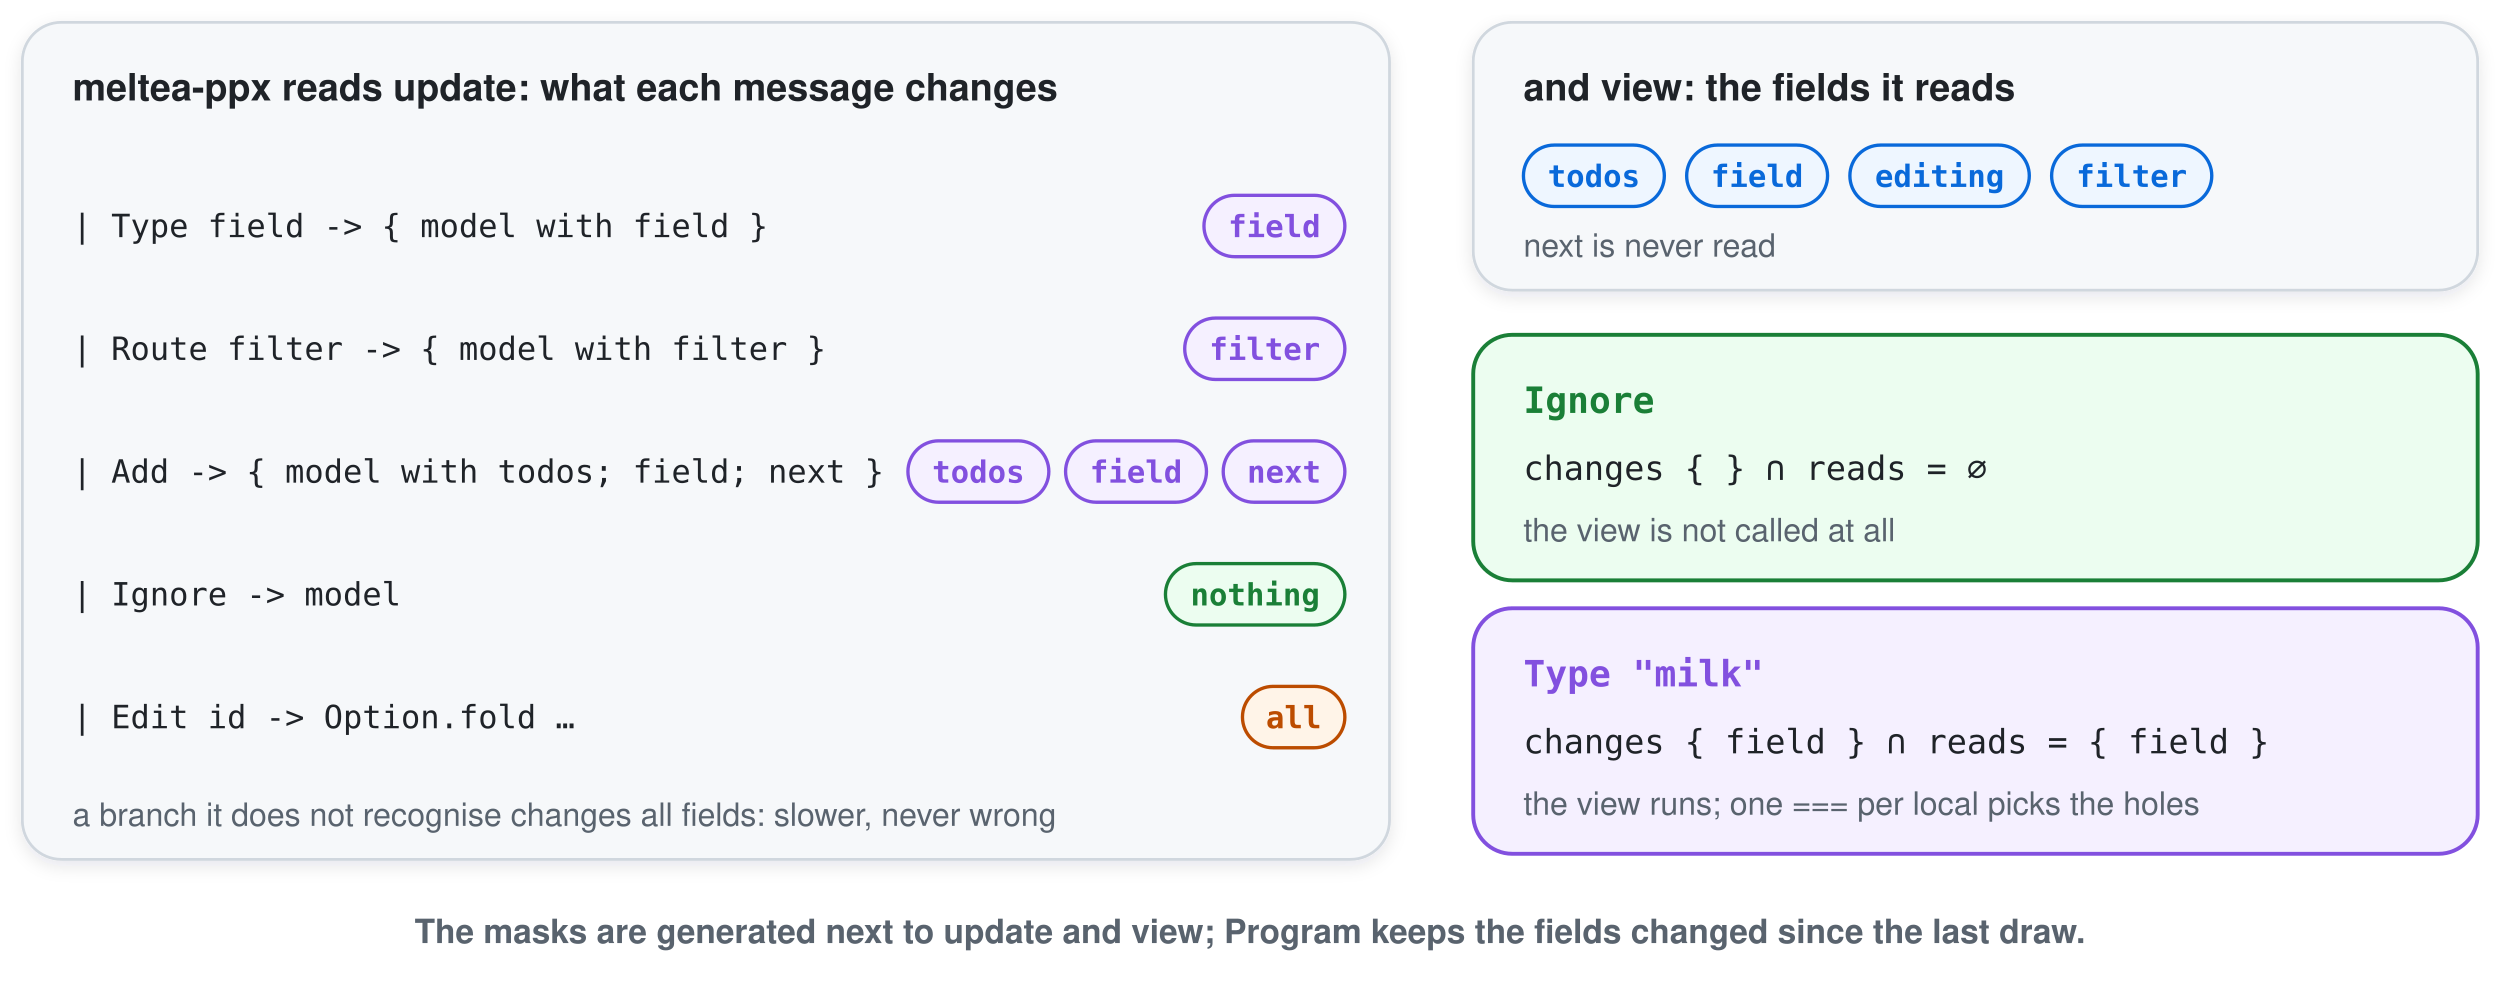
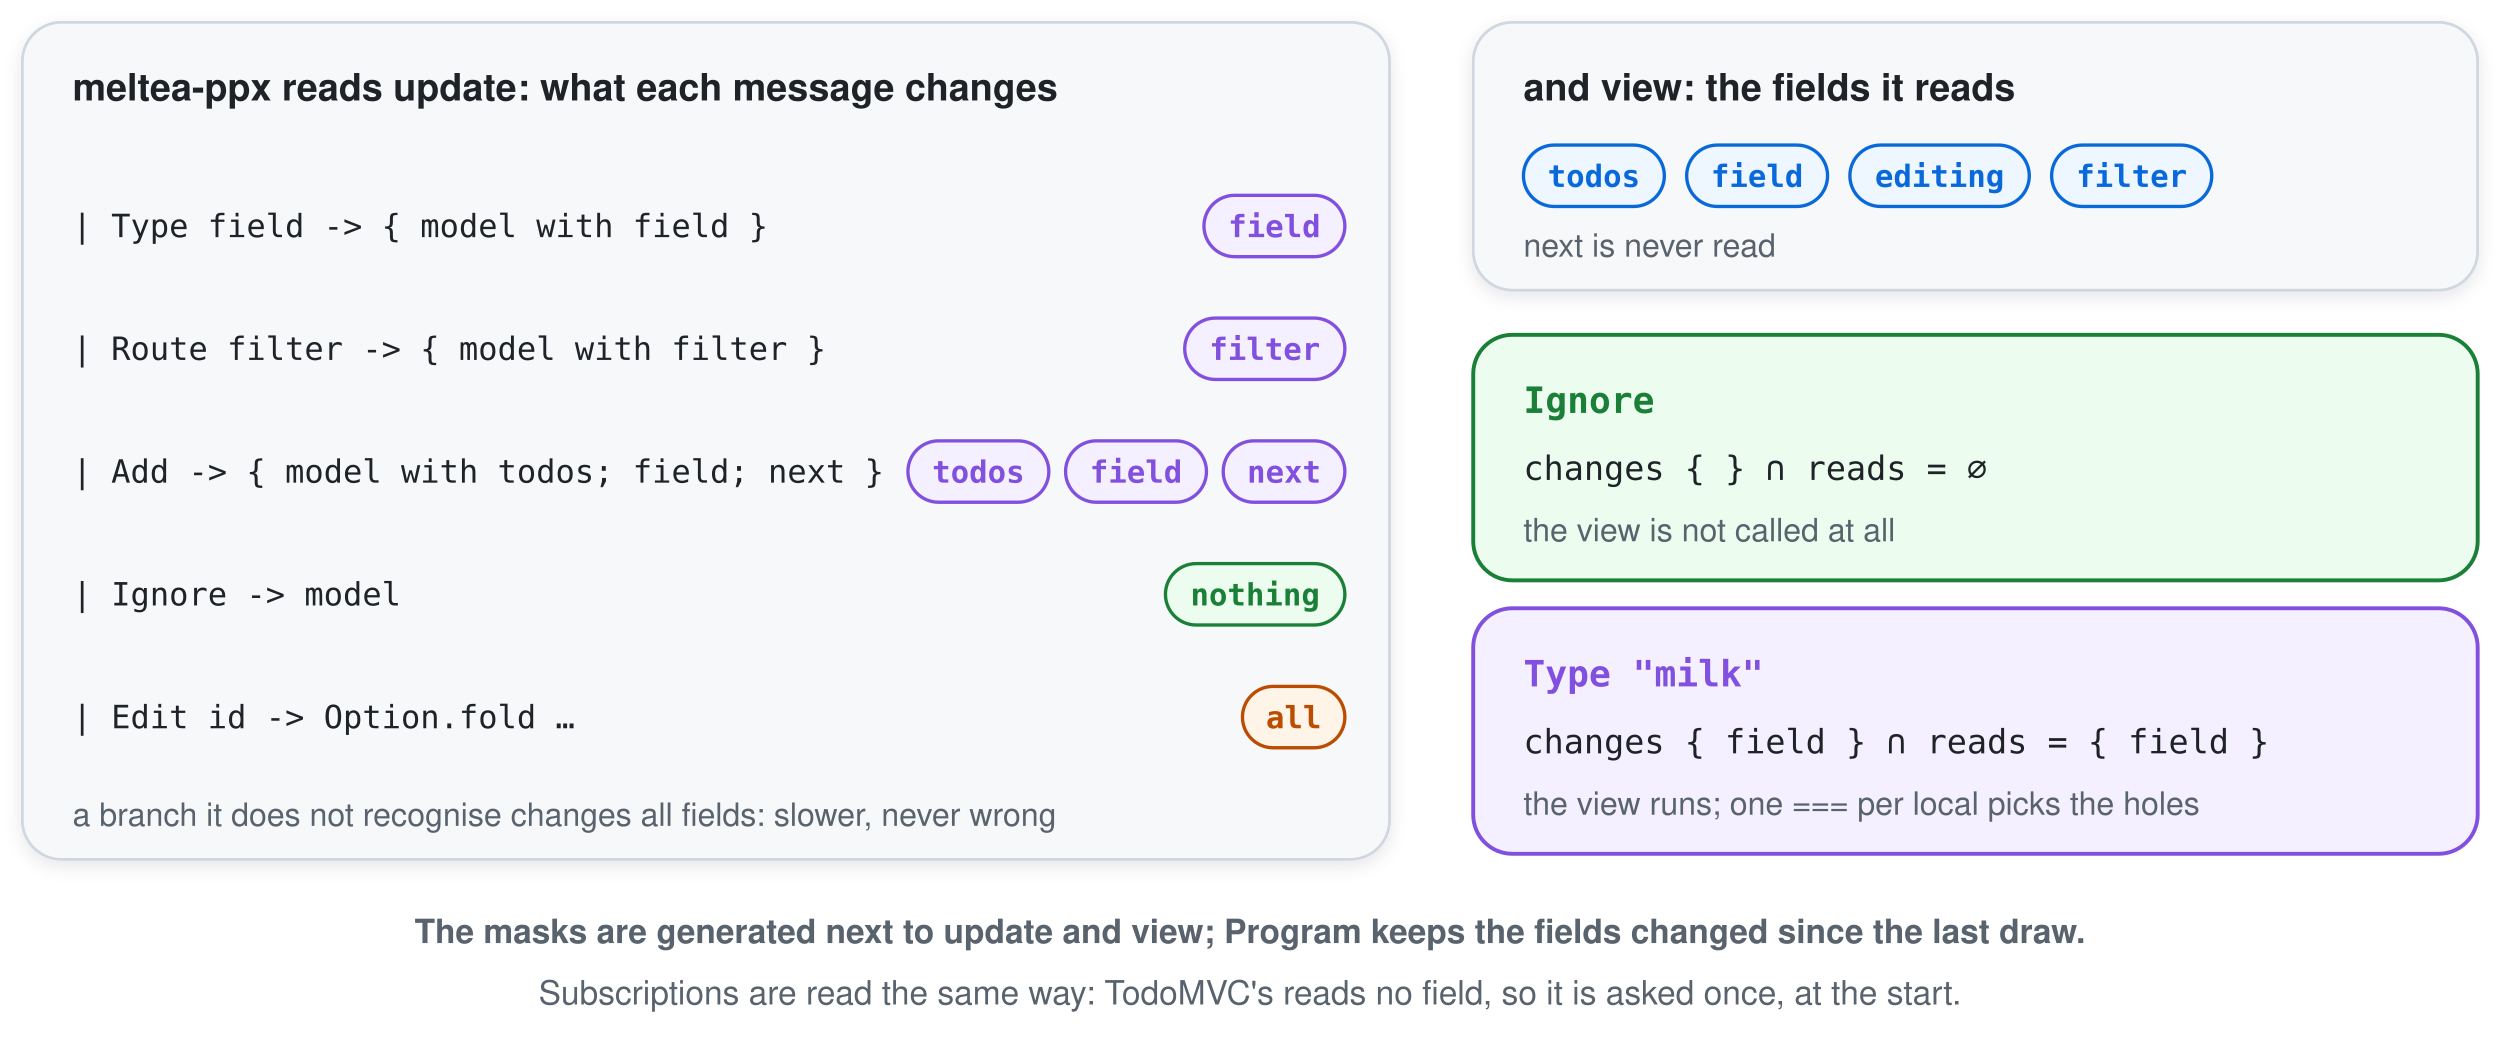
- <svg xmlns="http://www.w3.org/2000/svg" viewBox="-8 -8 896 354" width="896" height="354" role="img" aria-label="Fields an update changes, in Meltea's TodoMVC: meltea-ppx reads update and finds what each message can change: Type changes field, Route changes filter, Add changes todos, field and next, Ignore changes nothing, and Edit, which it does not recognise, changes all fields. It reads view the same way: todos, field, editing and filter, never next. After Ignore nothing the view reads changed, so the view is not called; after Type the view runs and one === per local picks the holes to write">
+ <svg xmlns="http://www.w3.org/2000/svg" viewBox="-8 -8 896 376" width="896" height="376" role="img" aria-label="Fields an update changes, in Meltea's TodoMVC: meltea-ppx reads update and finds what each message can change: Type changes field, Route changes filter, Add changes todos, field and next, Ignore changes nothing, and Edit, which it does not recognise, changes all fields. It reads view the same way: todos, field, editing and filter, never next. After Ignore nothing the view reads changed, so the view is not called; after Type the view runs and one === per local picks the holes to write. subscriptions are read the same way, and are asked again only after a draw that changed a field they read">
  <style>text { font-family: -apple-system, BlinkMacSystemFont, 'Segoe UI', Helvetica, Arial, sans-serif; fill: #1f2328; }.mono { font-family: ui-monospace, SFMono-Regular, Menlo, Consolas, monospace; white-space: pre; }.muted { fill: #59636e; } .faint { fill: #8c959f; }.accent { fill: #8250df; } .green { fill: #1a7f37; }.orange { fill: #bc4c00; } .blue { fill: #0969da; }.flow { stroke-dasharray: 6 8; animation: flow 1.1s linear infinite; }@keyframes flow { to { stroke-dashoffset: -28; } }.pulse { animation: pulse 2.2s ease-in-out infinite; }@keyframes pulse { 0%, 100% { opacity: 1; } 50% { opacity: 0.35; } }@media (prefers-reduced-motion: reduce) { .flow, .pulse { animation: none; } }</style>
  <defs>
    <marker id="arrow-muted" viewBox="0 0 10 10" refX="9" refY="5" markerWidth="7" markerHeight="7" orient="auto-start-reverse">
      <path d="M0,0 L10,5 L0,10 z" fill="#59636e" />
    </marker>
    <marker id="arrow-accent" viewBox="0 0 10 10" refX="9" refY="5" markerWidth="7" markerHeight="7" orient="auto-start-reverse">
      <path d="M0,0 L10,5 L0,10 z" fill="#8250df" />
    </marker>
    <marker id="arrow-green" viewBox="0 0 10 10" refX="9" refY="5" markerWidth="7" markerHeight="7" orient="auto-start-reverse">
      <path d="M0,0 L10,5 L0,10 z" fill="#1a7f37" />
    </marker>
    <marker id="arrow-orange" viewBox="0 0 10 10" refX="9" refY="5" markerWidth="7" markerHeight="7" orient="auto-start-reverse">
      <path d="M0,0 L10,5 L0,10 z" fill="#bc4c00" />
    </marker>
    <marker id="arrow-blue" viewBox="0 0 10 10" refX="9" refY="5" markerWidth="7" markerHeight="7" orient="auto-start-reverse">
      <path d="M0,0 L10,5 L0,10 z" fill="#0969da" />
    </marker>
    <filter id="lift" x="-5%" y="-5%" width="110%" height="125%">
      <feDropShadow dx="0" dy="2" stdDeviation="3" flood-color="#1f2328" flood-opacity="0.10" />
    </filter>
    <linearGradient id="glow" x1="0" y1="0" x2="1" y2="0">
      <stop offset="0" stop-color="#8250df" />
      <stop offset="1" stop-color="#0969da" />
    </linearGradient>
  </defs>
  <rect x="0" y="0" width="490" height="300" rx="14" fill="#f6f8fa" stroke="#d0d7de" stroke-width="1" filter="url(#lift)" />
  <text x="18" y="28" font-size="13.5" xml:space="preserve" font-weight="700">meltea-ppx reads update: what each message changes</text>
  <text x="18" y="77" font-size="11.5" xml:space="preserve" class="mono">| Type field -&gt; { model with field }</text>
  <rect x="423.5" y="62" width="50.5" height="22" rx="11" fill="#f5f0ff" stroke="#8250df" stroke-width="1.2" />
  <text x="448.75" y="77" font-size="11" xml:space="preserve" class="mono accent" font-weight="700" text-anchor="middle">field</text>
  <text x="18" y="121" font-size="11.5" xml:space="preserve" class="mono">| Route filter -&gt; { model with filter }</text>
  <rect x="416.6" y="106" width="57.4" height="22" rx="11" fill="#f5f0ff" stroke="#8250df" stroke-width="1.2" />
  <text x="445.3" y="121" font-size="11" xml:space="preserve" class="mono accent" font-weight="700" text-anchor="middle">filter</text>
  <text x="18" y="165" font-size="11.5" xml:space="preserve" class="mono">| Add -&gt; { model with todos; field; next }</text>
  <rect x="430.4" y="150" width="43.6" height="22" rx="11" fill="#f5f0ff" stroke="#8250df" stroke-width="1.2" />
  <text x="452.2" y="165" font-size="11" xml:space="preserve" class="mono accent" font-weight="700" text-anchor="middle">next</text>
  <rect x="373.9" y="150" width="50.5" height="22" rx="11" fill="#f5f0ff" stroke="#8250df" stroke-width="1.2" />
  <text x="399.15" y="165" font-size="11" xml:space="preserve" class="mono accent" font-weight="700" text-anchor="middle">field</text>
  <rect x="317.4" y="150" width="50.5" height="22" rx="11" fill="#f5f0ff" stroke="#8250df" stroke-width="1.2" />
  <text x="342.65" y="165" font-size="11" xml:space="preserve" class="mono accent" font-weight="700" text-anchor="middle">todos</text>
  <text x="18" y="209" font-size="11.5" xml:space="preserve" class="mono">| Ignore -&gt; model</text>
  <rect x="409.7" y="194" width="64.3" height="22" rx="11" fill="#ecfdf0" stroke="#1a7f37" stroke-width="1.2" />
  <text x="441.85" y="209" font-size="11" xml:space="preserve" class="mono green" font-weight="700" text-anchor="middle">nothing</text>
  <text x="18" y="253" font-size="11.5" xml:space="preserve" class="mono">| Edit id -&gt; Option.fold …</text>
  <rect x="437.3" y="238" width="36.7" height="22" rx="11" fill="#fff4e8" stroke="#bc4c00" stroke-width="1.2" />
  <text x="455.65" y="253" font-size="11" xml:space="preserve" class="mono orange" font-weight="700" text-anchor="middle">all</text>
  <text x="18" y="288" font-size="11.5" xml:space="preserve" class="muted">a branch it does not recognise changes all fields: slower, never wrong</text>
  <rect x="520" y="0" width="360" height="96" rx="14" fill="#f6f8fa" stroke="#d0d7de" stroke-width="1" filter="url(#lift)" />
  <text x="538" y="28" font-size="13.5" xml:space="preserve" font-weight="700">and view: the fields it reads</text>
  <rect x="538" y="44" width="50.5" height="22" rx="11" fill="#eef6ff" stroke="#0969da" stroke-width="1.2" />
  <text x="563.25" y="59" font-size="11" xml:space="preserve" class="mono blue" font-weight="700" text-anchor="middle">todos</text>
  <rect x="596.5" y="44" width="50.5" height="22" rx="11" fill="#eef6ff" stroke="#0969da" stroke-width="1.2" />
  <text x="621.75" y="59" font-size="11" xml:space="preserve" class="mono blue" font-weight="700" text-anchor="middle">field</text>
  <rect x="655.0" y="44" width="64.3" height="22" rx="11" fill="#eef6ff" stroke="#0969da" stroke-width="1.2" />
  <text x="687.15" y="59" font-size="11" xml:space="preserve" class="mono blue" font-weight="700" text-anchor="middle">editing</text>
  <rect x="727.3" y="44" width="57.4" height="22" rx="11" fill="#eef6ff" stroke="#0969da" stroke-width="1.2" />
  <text x="756.0" y="59" font-size="11" xml:space="preserve" class="mono blue" font-weight="700" text-anchor="middle">filter</text>
  <text x="538" y="84" font-size="11.5" xml:space="preserve" class="muted">next is never read</text>
  <rect x="520" y="112" width="360" height="88" rx="14" fill="#ecfdf0" stroke="#1a7f37" stroke-width="1.4" />
  <text x="538" y="140" font-size="13" xml:space="preserve" class="mono green" font-weight="700">Ignore</text>
  <text x="538" y="164" font-size="12" xml:space="preserve" class="mono">changes { } ∩ reads = ∅</text>
  <text x="538" y="186" font-size="11.5" xml:space="preserve" class="muted">the view is not called at all</text>
  <rect x="520" y="210" width="360" height="88" rx="14" fill="#f5f0ff" stroke="#8250df" stroke-width="1.4" />
  <text x="538" y="238" font-size="13" xml:space="preserve" class="mono accent" font-weight="700">Type "milk"</text>
  <text x="538" y="262" font-size="12" xml:space="preserve" class="mono">changes { field } ∩ reads = { field }</text>
  <text x="538" y="284" font-size="11.5" xml:space="preserve" class="muted">the view runs; one === per local picks the holes</text>
  <text x="440" y="330" font-size="12" xml:space="preserve" class="muted" font-weight="600" text-anchor="middle">The masks are generated next to update and view; Program keeps the fields changed since the last draw.</text>
+   <text x="440" y="352" font-size="12" xml:space="preserve" class="muted" text-anchor="middle">Subscriptions are read the same way: TodoMVC's reads no field, so it is asked once, at the start.</text>
</svg>
